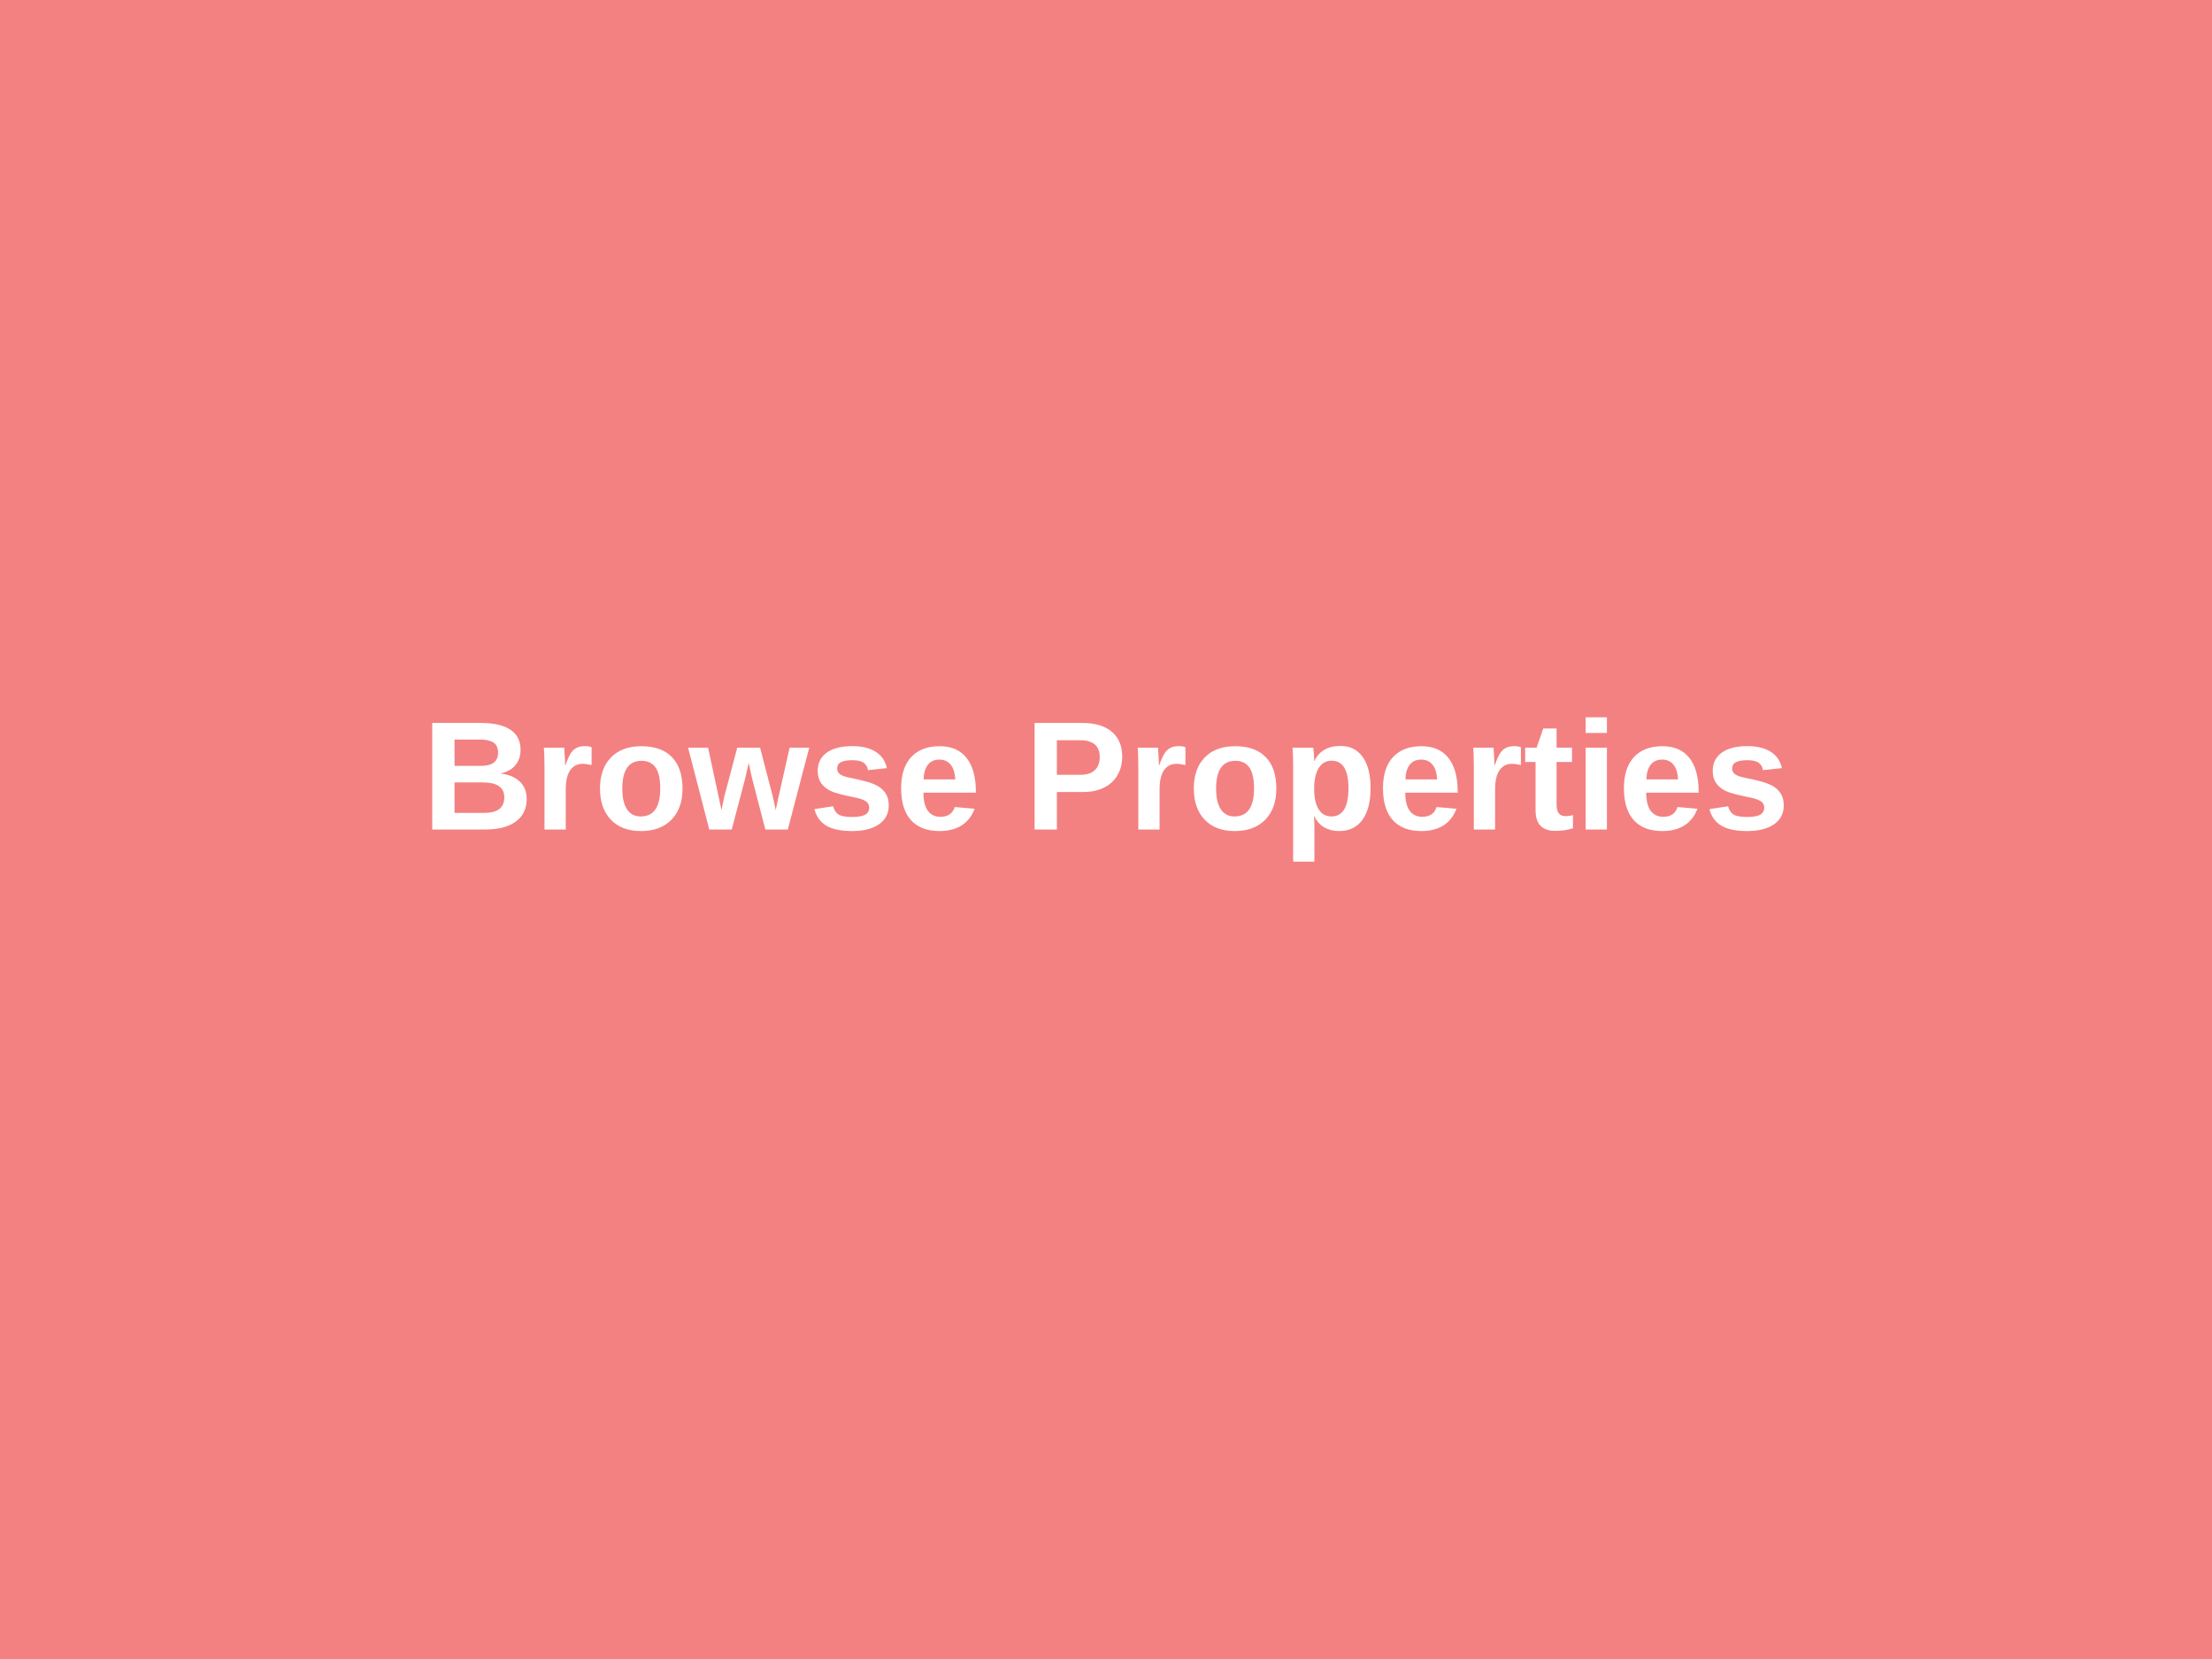
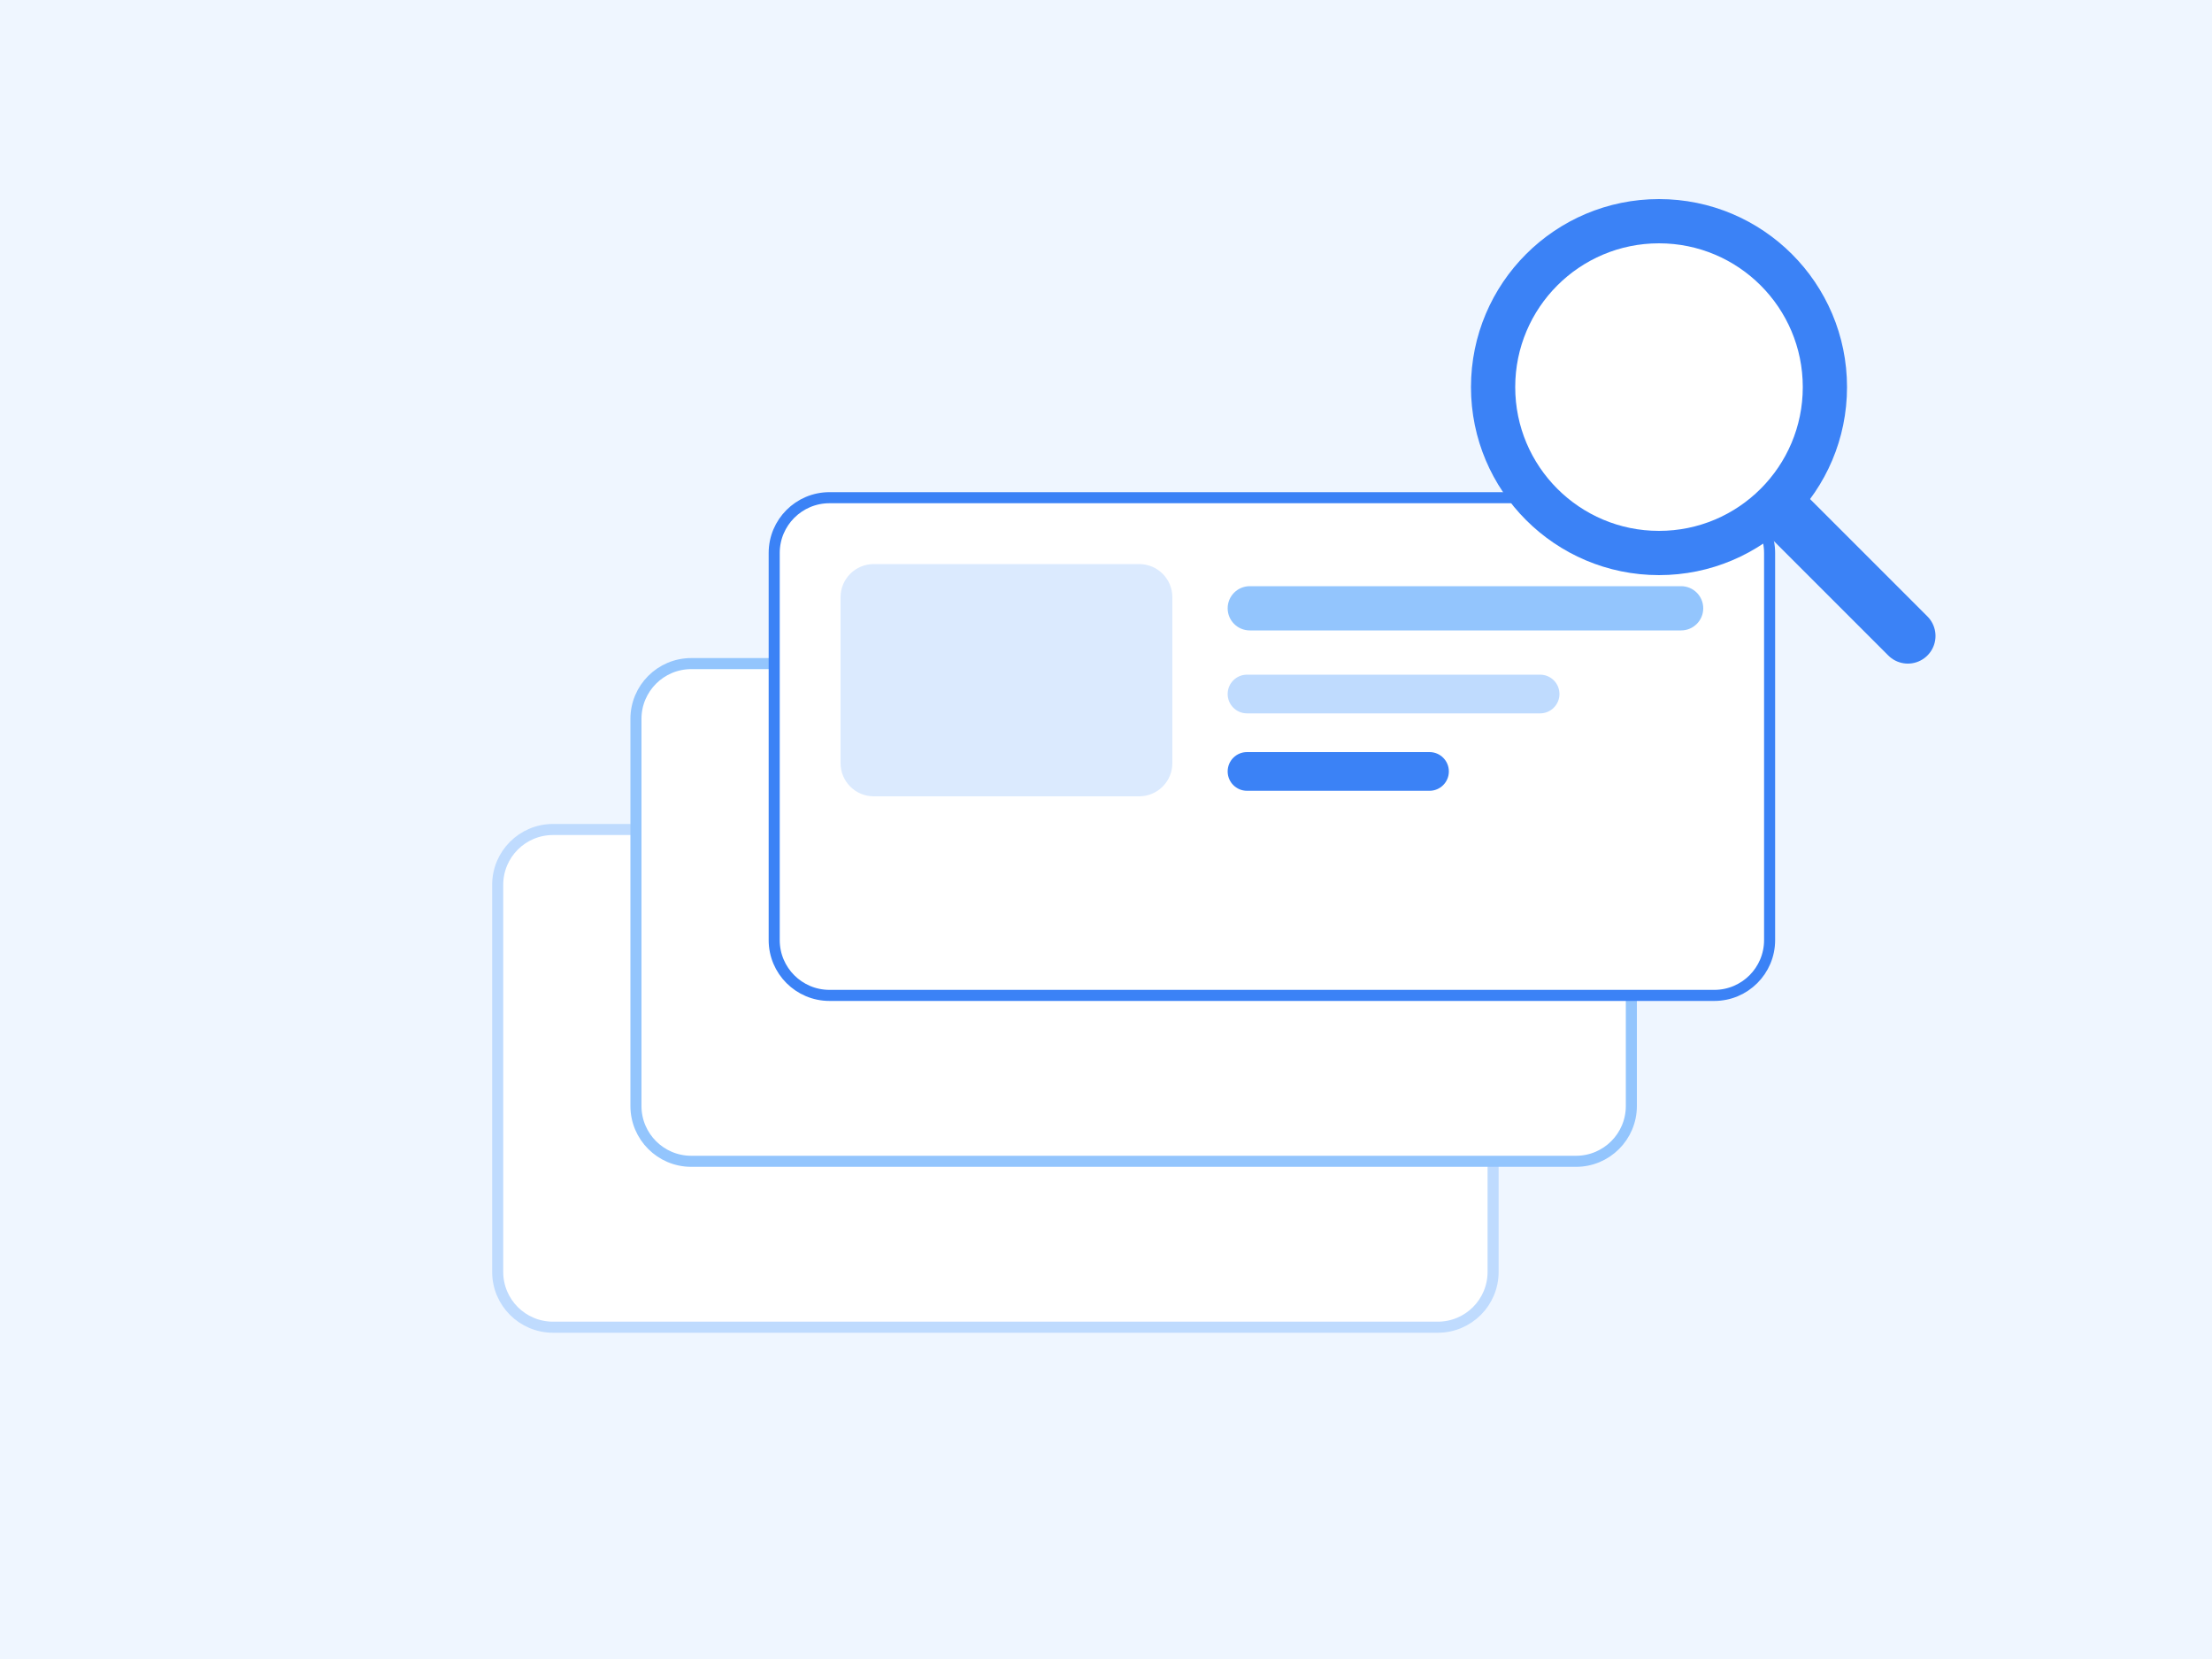
- <svg xmlns="http://www.w3.org/2000/svg" width="400" height="300">
-   <rect width="400" height="300" fill="#F38181" />
-   <text x="200" y="150" font-size="28" font-weight="bold" text-anchor="middle" fill="#fff" font-family="Arial">Browse Properties</text>
+ <svg xmlns="http://www.w3.org/2000/svg" width="400" height="300" viewBox="0 0 400 300">
+   <rect width="400" height="300" fill="#EFF6FF" />
+   <rect x="90" y="150" width="180" height="90" rx="10" fill="#FFFFFF" stroke="#BFDBFE" stroke-width="2" />
+   <rect x="115" y="120" width="180" height="90" rx="10" fill="#FFFFFF" stroke="#93C5FD" stroke-width="2" />
+   <rect x="140" y="90" width="180" height="90" rx="10" fill="#FFFFFF" stroke="#3B82F6" stroke-width="2" />
+   <rect x="152" y="102" width="60" height="42" rx="6" fill="#DBEAFE" />
+   <rect x="222" y="106" width="86" height="8" rx="4" fill="#93C5FD" />
+   <rect x="222" y="122" width="60" height="7" rx="3.5" fill="#BFDBFE" />
+   <rect x="222" y="136" width="40" height="7" rx="3.5" fill="#3B82F6" />
+   <circle cx="300" cy="70" r="30" fill="#FFFFFF" stroke="#3B82F6" stroke-width="8" />
+   <line x1="322" y1="92" x2="345" y2="115" stroke="#3B82F6" stroke-width="10" stroke-linecap="round" />
</svg>
